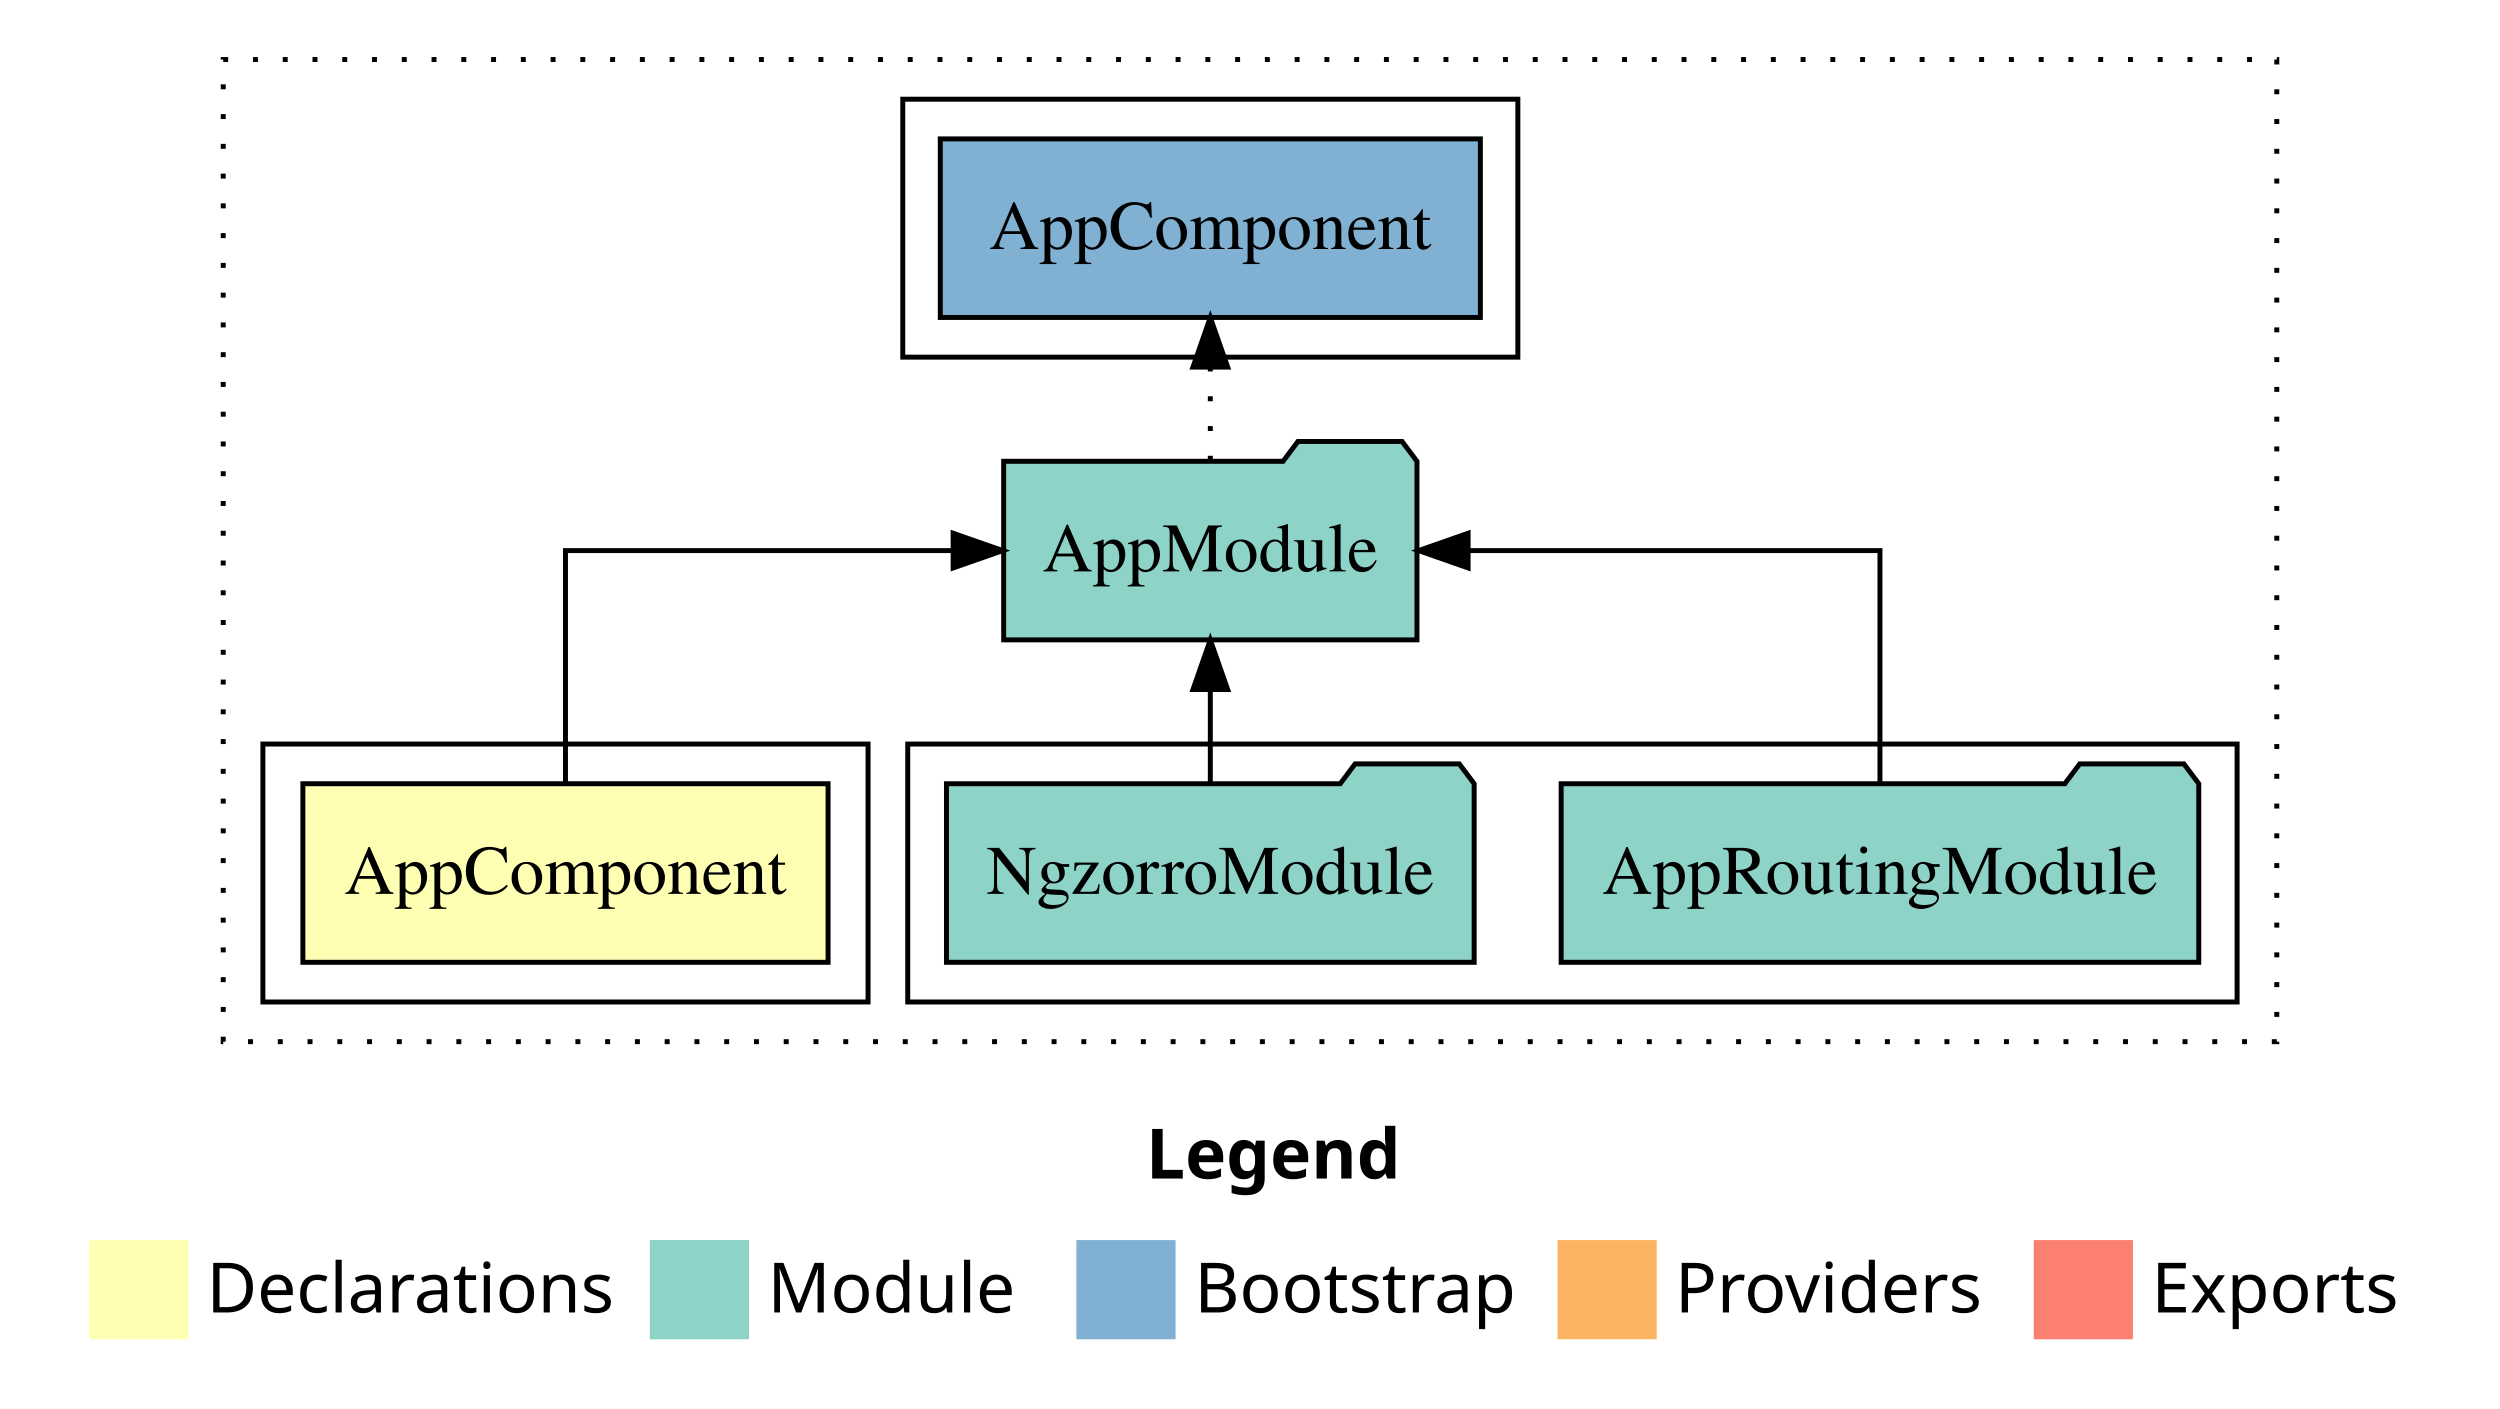
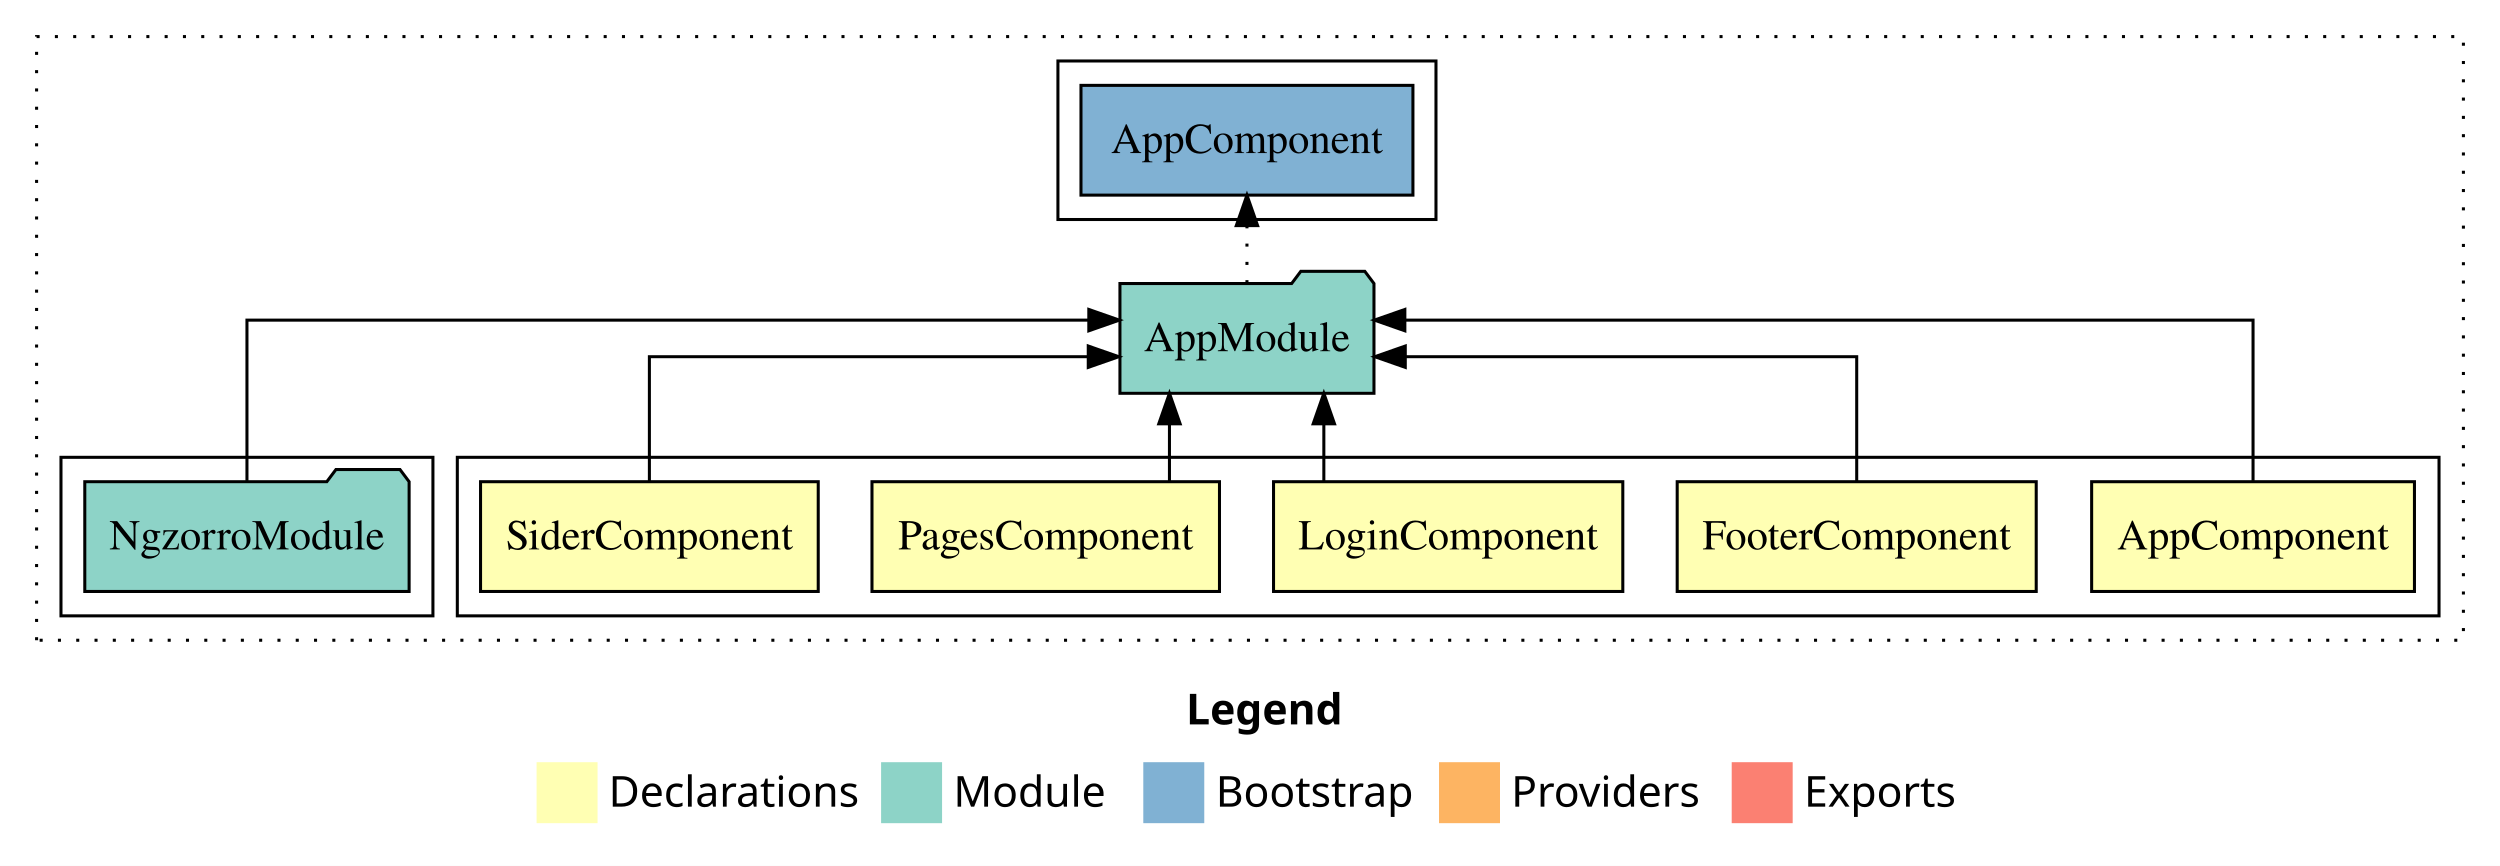
- <svg xmlns="http://www.w3.org/2000/svg" width="504pt" height="284pt" viewBox="0.00 0.00 504.00 284.00">
+ <svg xmlns="http://www.w3.org/2000/svg" width="820pt" height="284pt" viewBox="0.00 0.00 820.00 284.00">
  <g id="graph0" class="graph" transform="scale(1 1) rotate(0) translate(4 280)">
-     <polygon fill="white" stroke="transparent" points="-4,4 -4,-280 500,-280 500,4 -4,4" />
-     <text text-anchor="start" x="227.01" y="-42.4" font-family="sans-serif" font-weight="bold" font-size="14.00">Legend</text>
-     <polygon fill="#ffffb3" stroke="transparent" points="14,-10 14,-30 34,-30 34,-10 14,-10" />
-     <text text-anchor="start" x="37.63" y="-15.4" font-family="sans-serif" font-size="14.00">  Declarations</text>
-     <polygon fill="#8dd3c7" stroke="transparent" points="127,-10 127,-30 147,-30 147,-10 127,-10" />
-     <text text-anchor="start" x="150.73" y="-15.4" font-family="sans-serif" font-size="14.00">  Module</text>
-     <polygon fill="#80b1d3" stroke="transparent" points="213,-10 213,-30 233,-30 233,-10 213,-10" />
-     <text text-anchor="start" x="236.78" y="-15.4" font-family="sans-serif" font-size="14.00">  Bootstrap</text>
-     <polygon fill="#fdb462" stroke="transparent" points="310,-10 310,-30 330,-30 330,-10 310,-10" />
-     <text text-anchor="start" x="333.67" y="-15.4" font-family="sans-serif" font-size="14.00">  Providers</text>
-     <polygon fill="#fb8072" stroke="transparent" points="406,-10 406,-30 426,-30 426,-10 406,-10" />
-     <text text-anchor="start" x="429.73" y="-15.4" font-family="sans-serif" font-size="14.00">  Exports</text>
+     <polygon fill="white" stroke="transparent" points="-4,4 -4,-280 816,-280 816,4 -4,4" />
+     <text text-anchor="start" x="385.01" y="-42.4" font-family="sans-serif" font-weight="bold" font-size="14.00">Legend</text>
+     <polygon fill="#ffffb3" stroke="transparent" points="172,-10 172,-30 192,-30 192,-10 172,-10" />
+     <text text-anchor="start" x="195.63" y="-15.4" font-family="sans-serif" font-size="14.00">  Declarations</text>
+     <polygon fill="#8dd3c7" stroke="transparent" points="285,-10 285,-30 305,-30 305,-10 285,-10" />
+     <text text-anchor="start" x="308.73" y="-15.4" font-family="sans-serif" font-size="14.00">  Module</text>
+     <polygon fill="#80b1d3" stroke="transparent" points="371,-10 371,-30 391,-30 391,-10 371,-10" />
+     <text text-anchor="start" x="394.78" y="-15.4" font-family="sans-serif" font-size="14.00">  Bootstrap</text>
+     <polygon fill="#fdb462" stroke="transparent" points="468,-10 468,-30 488,-30 488,-10 468,-10" />
+     <text text-anchor="start" x="491.67" y="-15.4" font-family="sans-serif" font-size="14.00">  Providers</text>
+     <polygon fill="#fb8072" stroke="transparent" points="564,-10 564,-30 584,-30 584,-10 564,-10" />
+     <text text-anchor="start" x="587.73" y="-15.4" font-family="sans-serif" font-size="14.00">  Exports</text>
    <g id="clust1" class="cluster">
-       <polygon fill="none" stroke="black" stroke-dasharray="1,5" points="41,-70 41,-268 455,-268 455,-70 41,-70" />
-     </g>
-     <g id="clust4" class="cluster">
-       <polygon fill="none" stroke="black" points="179,-78 179,-130 447,-130 447,-78 179,-78" />
-     </g>
-     <g id="clust6" class="cluster">
-       <polygon fill="none" stroke="black" points="178,-208 178,-260 302,-260 302,-208 178,-208" />
+       <polygon fill="none" stroke="black" stroke-dasharray="1,5" points="8,-70 8,-268 804,-268 804,-70 8,-70" />
    </g>
    <g id="clust2" class="cluster">
-       <polygon fill="none" stroke="black" points="49,-78 49,-130 171,-130 171,-78 49,-78" />
+       <polygon fill="none" stroke="black" points="146,-78 146,-130 796,-130 796,-78 146,-78" />
+     </g>
+     <g id="clust8" class="cluster">
+       <polygon fill="none" stroke="black" points="16,-78 16,-130 138,-130 138,-78 16,-78" />
+     </g>
+     <g id="clust10" class="cluster">
+       <polygon fill="none" stroke="black" points="343,-208 343,-260 467,-260 467,-208 343,-208" />
    </g>
    <g id="node1" class="node">
-       <polygon fill="#ffffb3" stroke="black" points="162.94,-122 57.06,-122 57.06,-86 162.94,-86 162.94,-122" />
-       <text text-anchor="middle" x="110" y="-99.8" font-family="Times,serif" font-size="14.00">AppComponent</text>
+       <polygon fill="#ffffb3" stroke="black" points="787.94,-122 682.06,-122 682.06,-86 787.94,-86 787.94,-122" />
+       <text text-anchor="middle" x="735" y="-99.8" font-family="Times,serif" font-size="14.00">AppComponent</text>
+     </g>
+     <g id="node6" class="node">
+       <polygon fill="#8dd3c7" stroke="black" points="446.66,-187 443.66,-191 422.66,-191 419.66,-187 363.34,-187 363.34,-151 446.66,-151 446.66,-187" />
+       <text text-anchor="middle" x="405" y="-164.8" font-family="Times,serif" font-size="14.00">AppModule</text>
+     </g>
+     <g id="edge1" class="edge">
+       <path fill="none" stroke="black" d="M735,-122.28C735,-143.32 735,-175 735,-175 735,-175 456.79,-175 456.79,-175" />
+       <polygon fill="black" stroke="black" points="456.79,-171.5 446.79,-175 456.79,-178.5 456.79,-171.5" />
    </g>
    <g id="node2" class="node">
-       <polygon fill="#8dd3c7" stroke="black" points="281.66,-187 278.66,-191 257.66,-191 254.66,-187 198.34,-187 198.34,-151 281.66,-151 281.66,-187" />
-       <text text-anchor="middle" x="240" y="-164.8" font-family="Times,serif" font-size="14.00">AppModule</text>
+       <polygon fill="#ffffb3" stroke="black" points="663.88,-122 546.12,-122 546.12,-86 663.88,-86 663.88,-122" />
+       <text text-anchor="middle" x="605" y="-99.8" font-family="Times,serif" font-size="14.00">FooterComponent</text>
    </g>
-     <g id="edge1" class="edge">
-       <path fill="none" stroke="black" d="M110,-122.11C110,-141.34 110,-169 110,-169 110,-169 188.15,-169 188.15,-169" />
-       <polygon fill="black" stroke="black" points="188.15,-172.5 198.15,-169 188.15,-165.5 188.15,-172.5" />
+     <g id="edge2" class="edge">
+       <path fill="none" stroke="black" d="M605,-122.02C605,-139.37 605,-163 605,-163 605,-163 456.93,-163 456.93,-163" />
+       <polygon fill="black" stroke="black" points="456.93,-159.5 446.93,-163 456.93,-166.5 456.93,-159.5" />
+     </g>
+     <g id="node3" class="node">
+       <polygon fill="#ffffb3" stroke="black" points="528.28,-122 413.72,-122 413.72,-86 528.28,-86 528.28,-122" />
+       <text text-anchor="middle" x="471" y="-99.8" font-family="Times,serif" font-size="14.00">LoginComponent</text>
+     </g>
+     <g id="edge3" class="edge">
+       <path fill="none" stroke="black" d="M430.22,-122.11C430.22,-122.11 430.22,-140.99 430.22,-140.99" />
+       <polygon fill="black" stroke="black" points="426.72,-140.99 430.22,-150.99 433.72,-140.99 426.72,-140.99" />
+     </g>
+     <g id="node4" class="node">
+       <polygon fill="#ffffb3" stroke="black" points="395.99,-122 282.01,-122 282.01,-86 395.99,-86 395.99,-122" />
+       <text text-anchor="middle" x="339" y="-99.8" font-family="Times,serif" font-size="14.00">PagesComponent</text>
+     </g>
+     <g id="edge4" class="edge">
+       <path fill="none" stroke="black" d="M379.58,-122.11C379.58,-122.11 379.58,-140.99 379.58,-140.99" />
+       <polygon fill="black" stroke="black" points="376.08,-140.99 379.58,-150.99 383.08,-140.99 376.08,-140.99" />
    </g>
    <g id="node5" class="node">
-       <polygon fill="#80b1d3" stroke="black" points="294.44,-252 185.56,-252 185.56,-216 294.44,-216 294.44,-252" />
-       <text text-anchor="middle" x="240" y="-229.8" font-family="Times,serif" font-size="14.00">AppComponent </text>
+       <polygon fill="#ffffb3" stroke="black" points="264.38,-122 153.62,-122 153.62,-86 264.38,-86 264.38,-122" />
+       <text text-anchor="middle" x="209" y="-99.8" font-family="Times,serif" font-size="14.00">SiderComponent</text>
    </g>
-     <g id="edge4" class="edge">
-       <path fill="none" stroke="black" stroke-dasharray="1,5" d="M240,-187.11C240,-187.11 240,-205.99 240,-205.99" />
-       <polygon fill="black" stroke="black" points="236.5,-205.99 240,-215.99 243.5,-205.99 236.5,-205.99" />
+     <g id="edge5" class="edge">
+       <path fill="none" stroke="black" d="M209,-122.02C209,-139.37 209,-163 209,-163 209,-163 352.95,-163 352.95,-163" />
+       <polygon fill="black" stroke="black" points="352.95,-166.5 362.95,-163 352.95,-159.5 352.95,-166.5" />
    </g>
-     <g id="node3" class="node">
-       <polygon fill="#8dd3c7" stroke="black" points="439.27,-122 436.27,-126 415.27,-126 412.27,-122 310.73,-122 310.73,-86 439.27,-86 439.27,-122" />
-       <text text-anchor="middle" x="375" y="-99.8" font-family="Times,serif" font-size="14.00">AppRoutingModule</text>
+     <g id="node8" class="node">
+       <polygon fill="#80b1d3" stroke="black" points="459.44,-252 350.56,-252 350.56,-216 459.44,-216 459.44,-252" />
+       <text text-anchor="middle" x="405" y="-229.8" font-family="Times,serif" font-size="14.00">AppComponent </text>
    </g>
-     <g id="edge2" class="edge">
-       <path fill="none" stroke="black" d="M375,-122.11C375,-141.34 375,-169 375,-169 375,-169 291.97,-169 291.97,-169" />
-       <polygon fill="black" stroke="black" points="291.97,-165.5 281.97,-169 291.97,-172.5 291.97,-165.5" />
+     <g id="edge7" class="edge">
+       <path fill="none" stroke="black" stroke-dasharray="1,5" d="M405,-187.11C405,-187.11 405,-205.99 405,-205.99" />
+       <polygon fill="black" stroke="black" points="401.5,-205.99 405,-215.99 408.5,-205.99 401.5,-205.99" />
    </g>
-     <g id="node4" class="node">
-       <polygon fill="#8dd3c7" stroke="black" points="293.19,-122 290.19,-126 269.19,-126 266.19,-122 186.81,-122 186.81,-86 293.19,-86 293.19,-122" />
-       <text text-anchor="middle" x="240" y="-99.8" font-family="Times,serif" font-size="14.00">NgzorroModule</text>
+     <g id="node7" class="node">
+       <polygon fill="#8dd3c7" stroke="black" points="130.19,-122 127.19,-126 106.19,-126 103.19,-122 23.81,-122 23.81,-86 130.19,-86 130.19,-122" />
+       <text text-anchor="middle" x="77" y="-99.8" font-family="Times,serif" font-size="14.00">NgzorroModule</text>
    </g>
-     <g id="edge3" class="edge">
-       <path fill="none" stroke="black" d="M240,-122.11C240,-122.11 240,-140.99 240,-140.99" />
-       <polygon fill="black" stroke="black" points="236.5,-140.99 240,-150.99 243.5,-140.99 236.5,-140.99" />
+     <g id="edge6" class="edge">
+       <path fill="none" stroke="black" d="M77,-122.28C77,-143.32 77,-175 77,-175 77,-175 353.13,-175 353.13,-175" />
+       <polygon fill="black" stroke="black" points="353.13,-178.5 363.13,-175 353.13,-171.5 353.13,-178.5" />
    </g>
  </g>
</svg>
